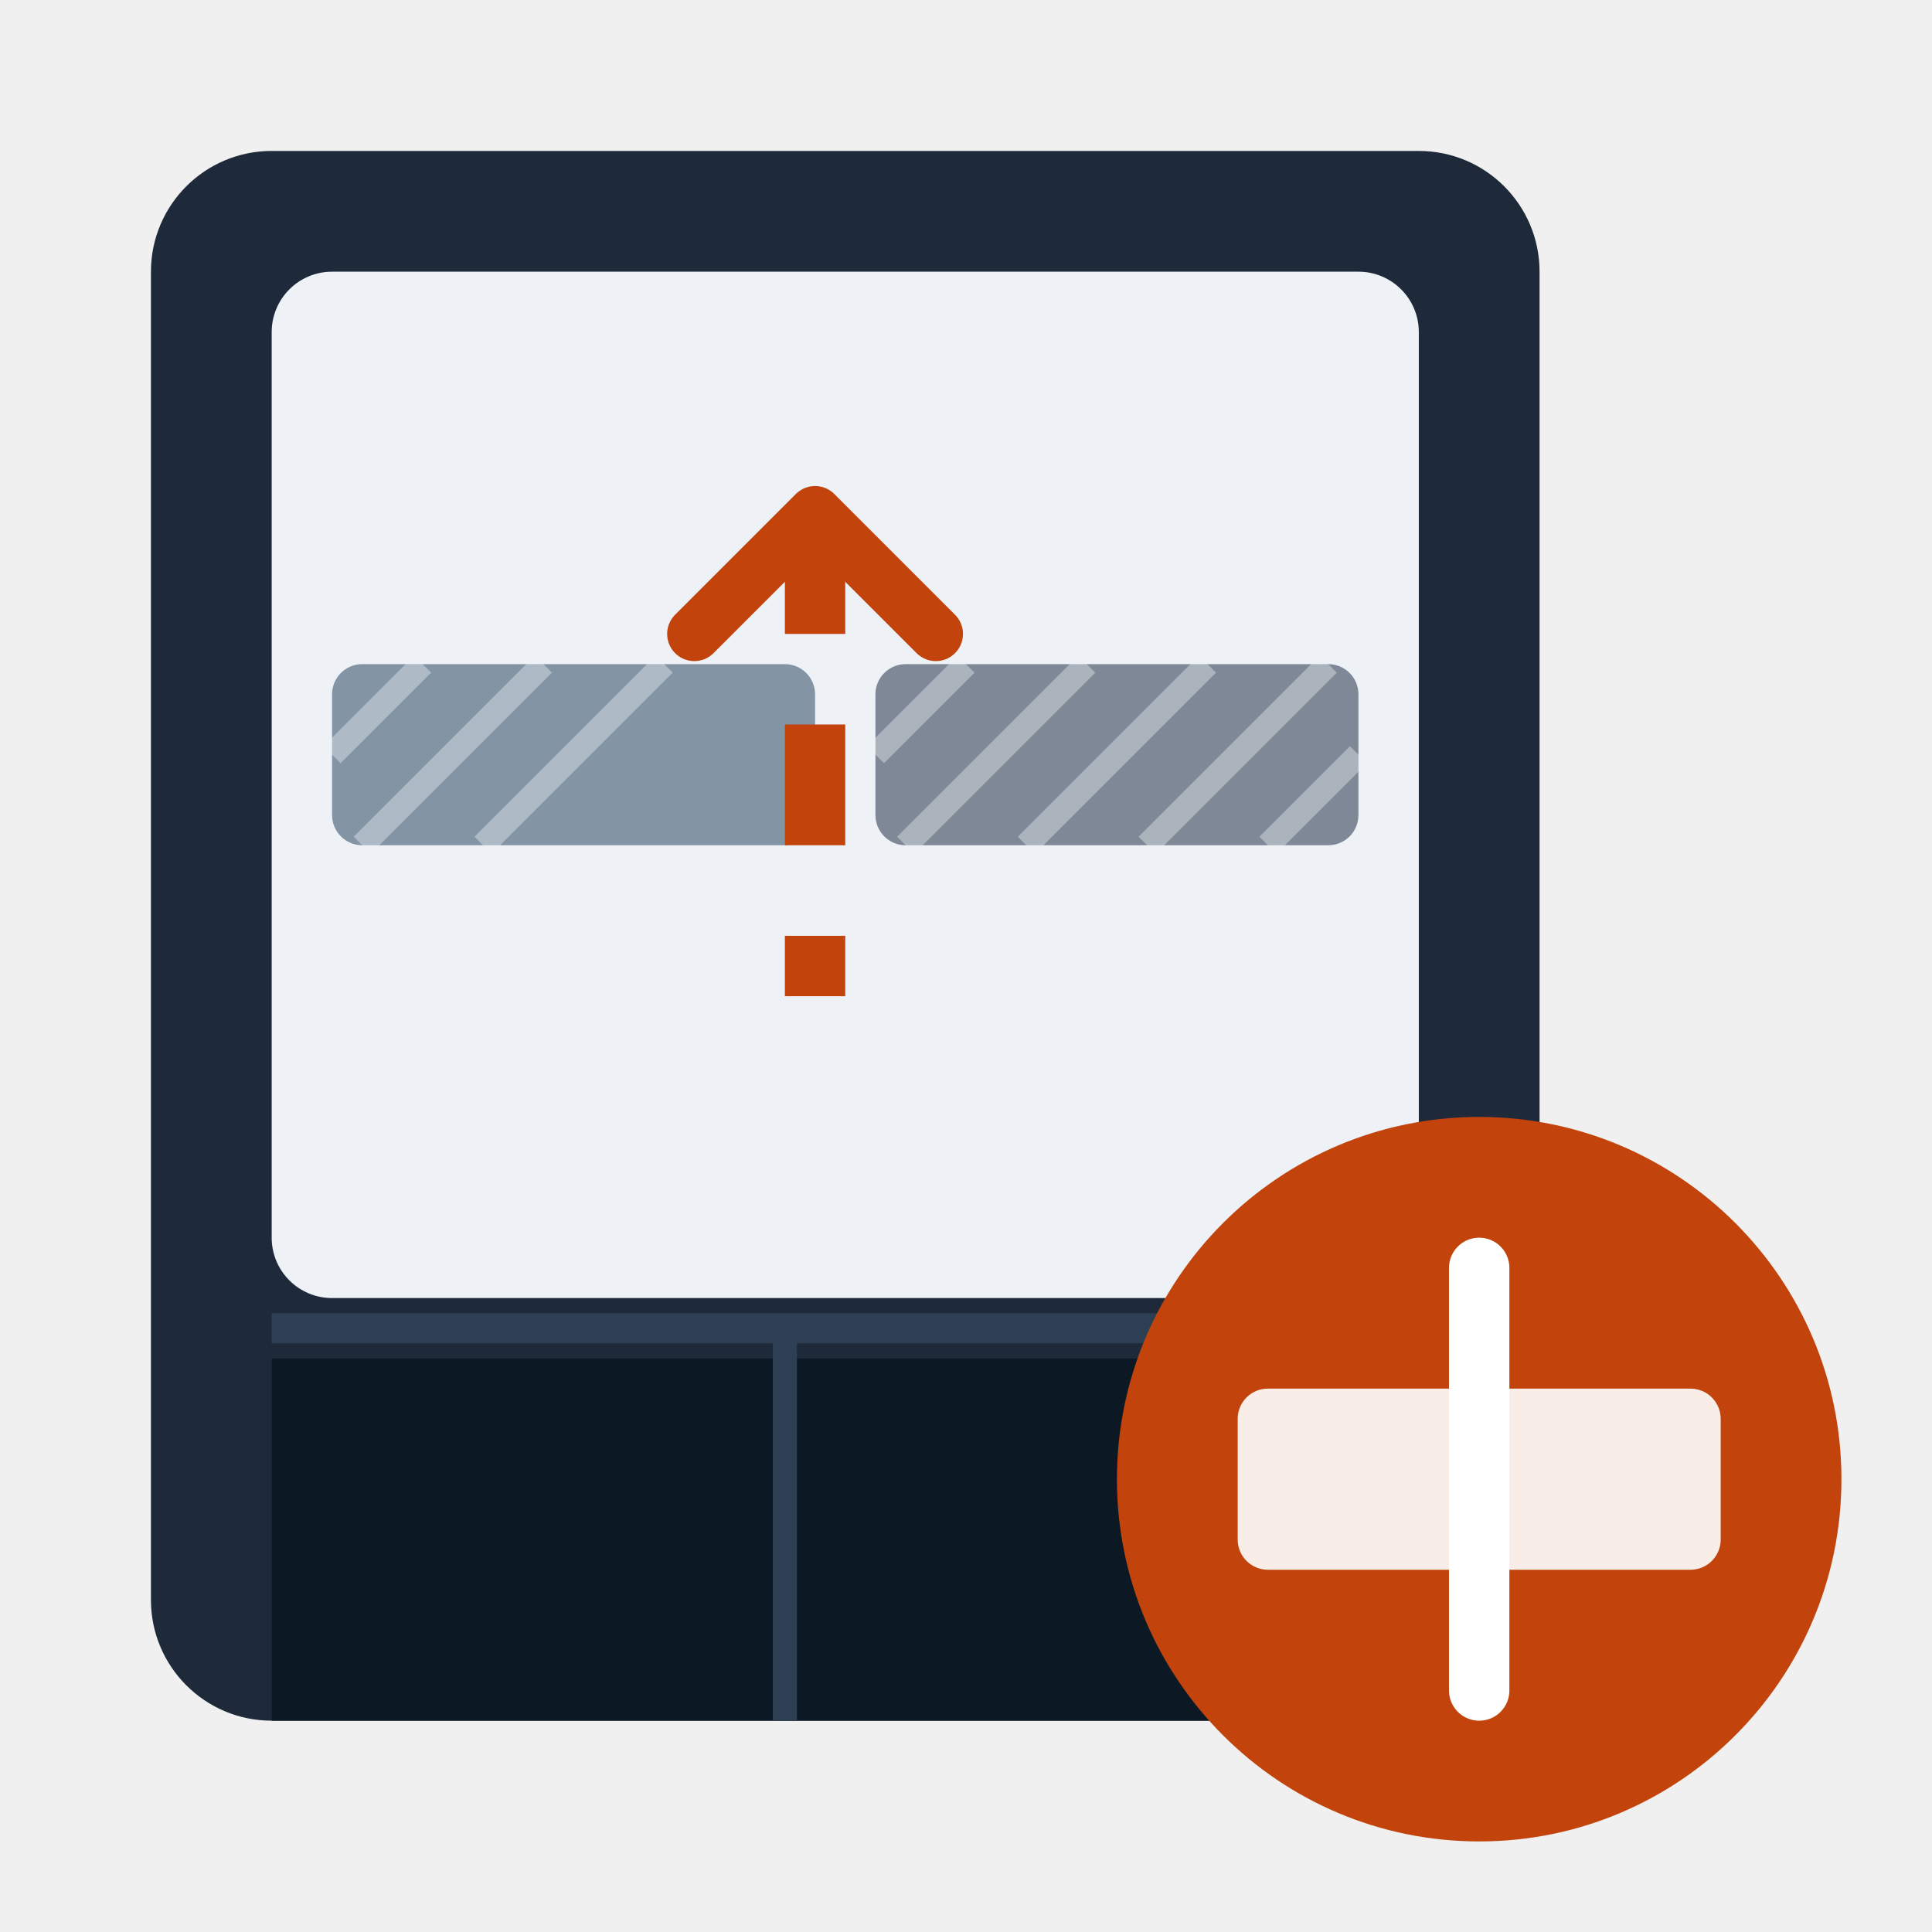
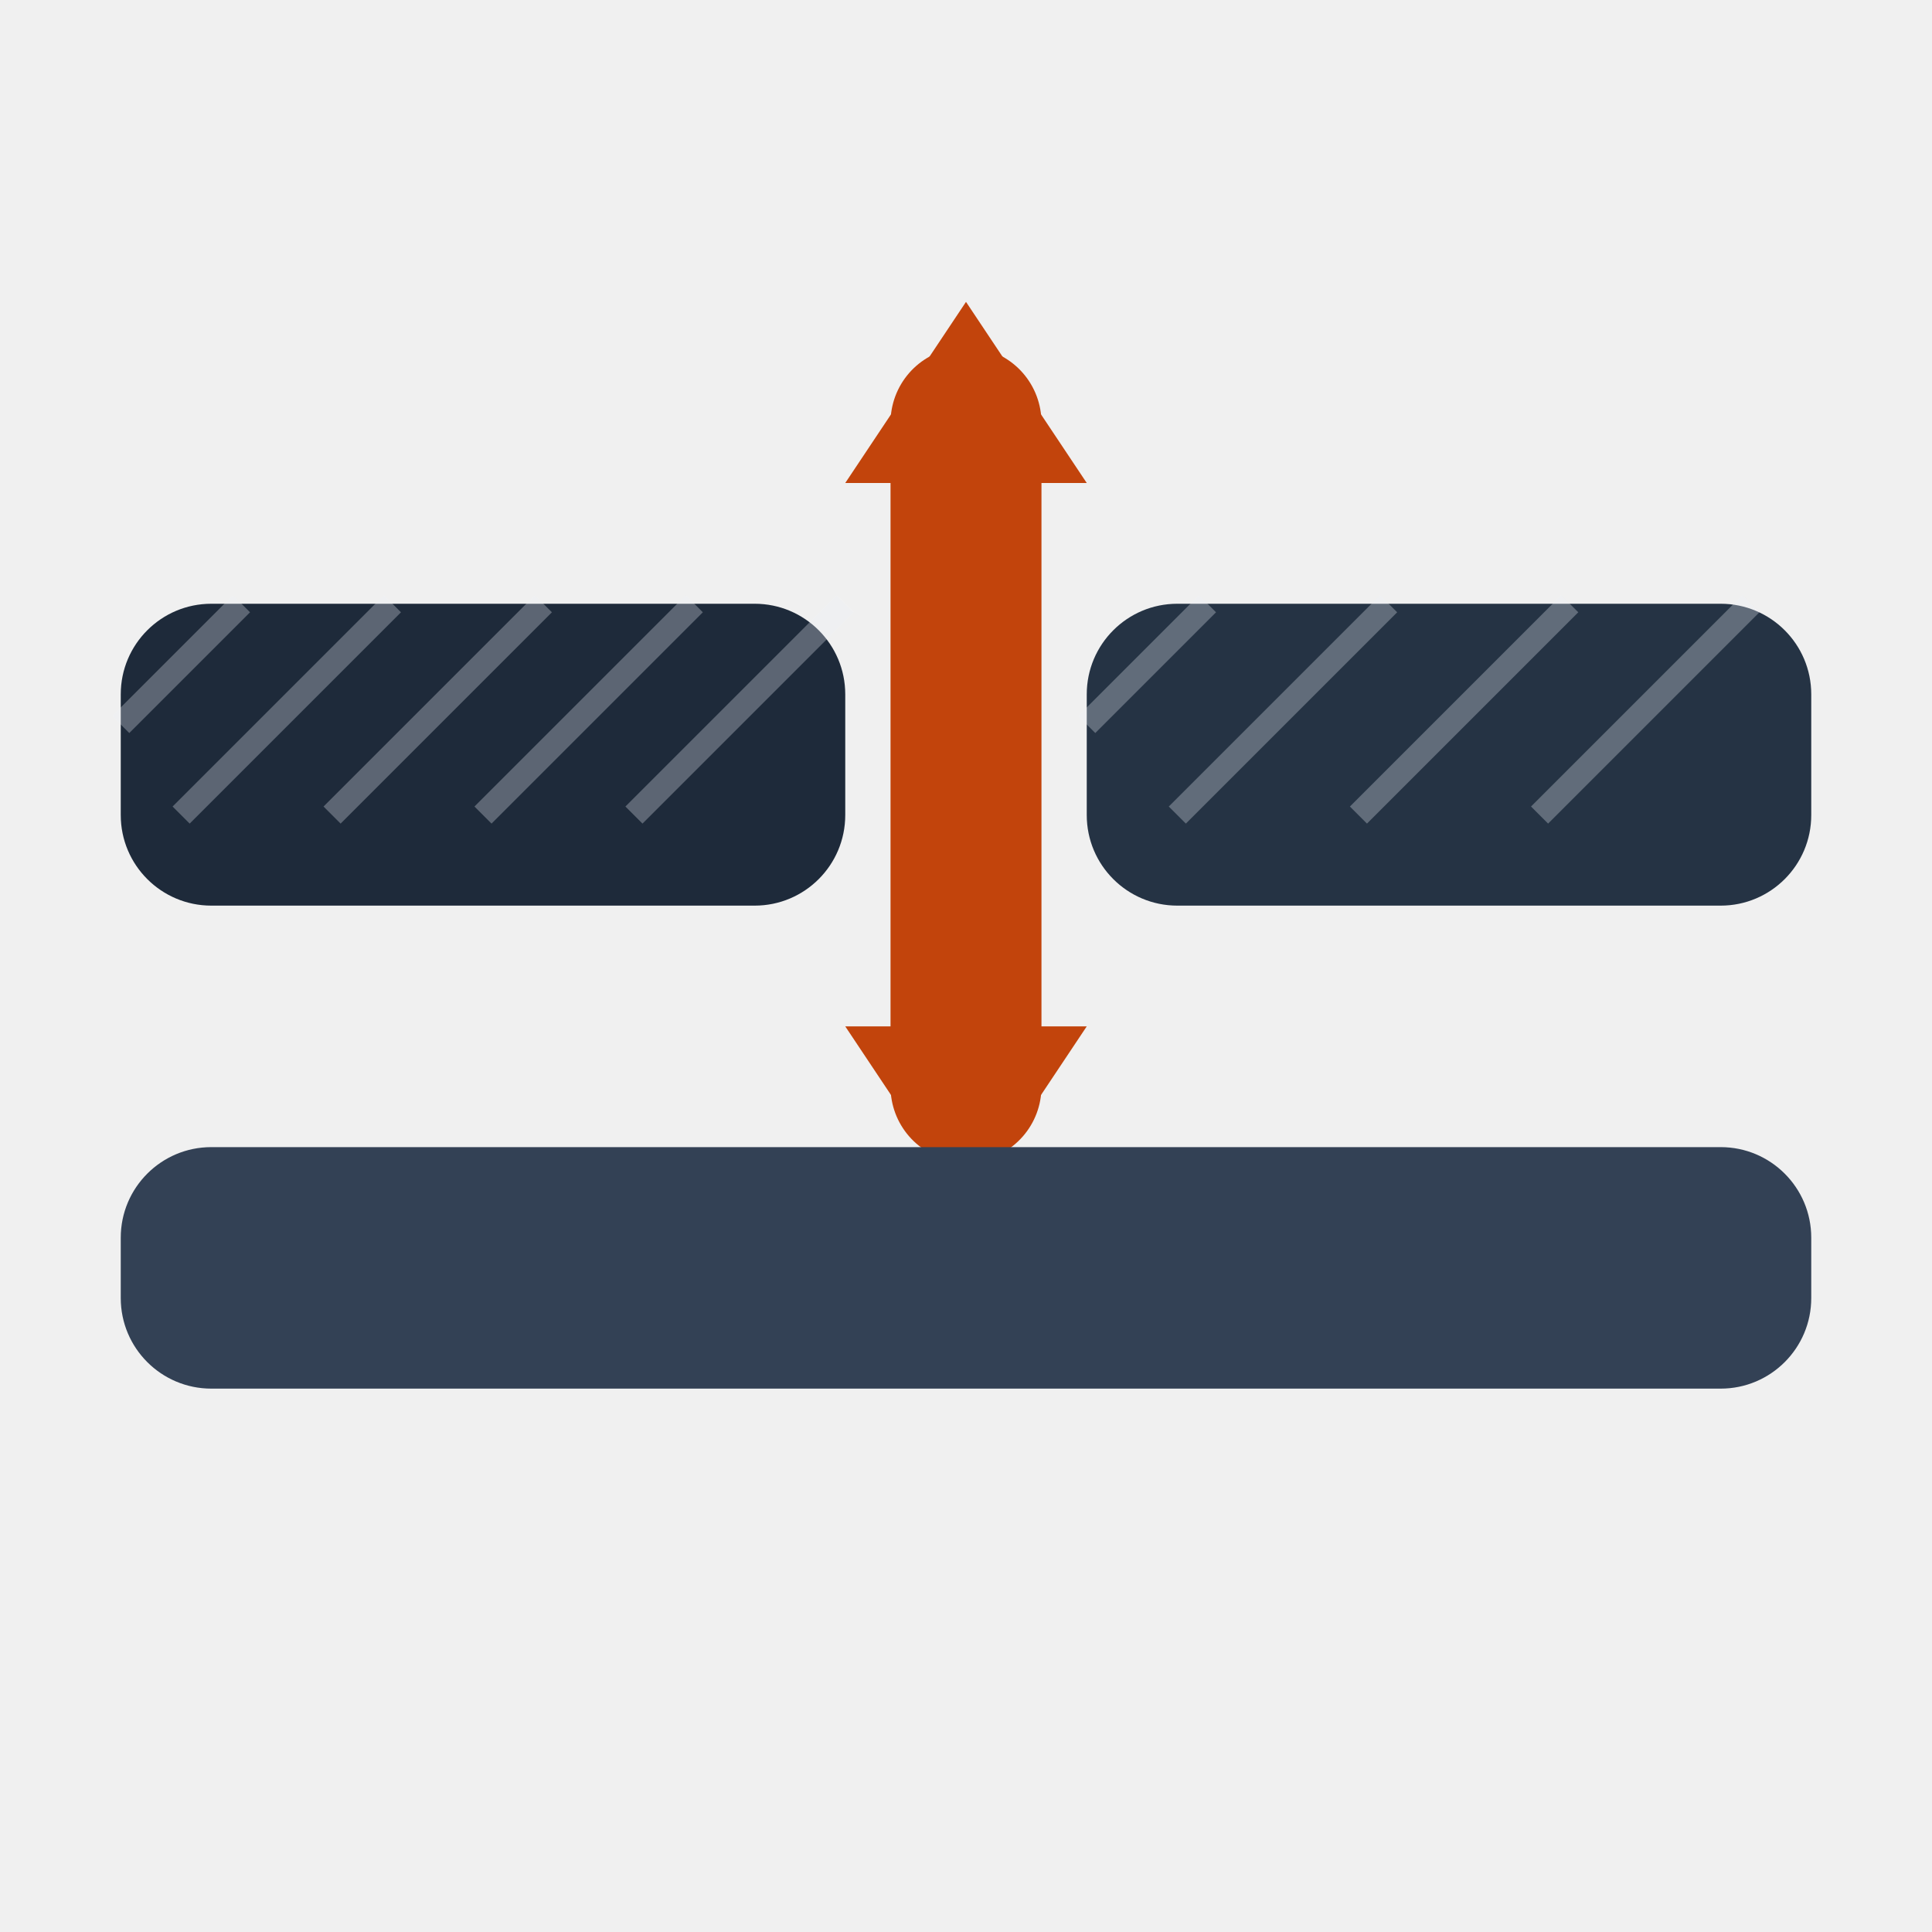
<svg xmlns="http://www.w3.org/2000/svg" viewBox="0 0 64 64">
-   <rect x="5" y="5" width="46" height="52" rx="4" fill="#1E2A3A" />
-   <rect x="9" y="9" width="38" height="34" rx="2" fill="#EEF2F7" />
-   <rect x="11" y="22" width="16" height="6" rx="1" fill="#4A6278" opacity="0.65" />
-   <rect x="29" y="22" width="16" height="6" rx="1" fill="#334155" opacity="0.6" />
-   <line x1="14" y1="22" x2="11" y2="25" stroke="#EEF2F7" stroke-width="0.8" opacity="0.4" />
-   <line x1="18" y1="22" x2="12" y2="28" stroke="#EEF2F7" stroke-width="0.8" opacity="0.4" />
-   <line x1="22" y1="22" x2="16" y2="28" stroke="#EEF2F7" stroke-width="0.8" opacity="0.4" />
-   <line x1="32" y1="22" x2="29" y2="25" stroke="#EEF2F7" stroke-width="0.8" opacity="0.4" />
-   <line x1="36" y1="22" x2="30" y2="28" stroke="#EEF2F7" stroke-width="0.8" opacity="0.4" />
-   <line x1="40" y1="22" x2="34" y2="28" stroke="#EEF2F7" stroke-width="0.8" opacity="0.4" />
-   <line x1="44" y1="22" x2="38" y2="28" stroke="#EEF2F7" stroke-width="0.8" opacity="0.4" />
-   <line x1="45" y1="25" x2="42" y2="28" stroke="#EEF2F7" stroke-width="0.8" opacity="0.4" />
-   <line x1="27" y1="17" x2="27" y2="33" stroke="#C2440C" stroke-width="2" stroke-dasharray="4,3" />
-   <polyline points="23,21 27,17 31,21" stroke="#C2440C" stroke-width="1.8" fill="none" stroke-linecap="round" stroke-linejoin="round" />
-   <line x1="9" y1="44" x2="47" y2="44" stroke="#2D3F52" stroke-width="1" />
-   <rect x="9" y="45" width="38" height="12" fill="#0D1825" />
-   <line x1="26" y1="44" x2="26" y2="57" stroke="#2D3F52" stroke-width="0.8" />
-   <circle cx="49" cy="49" r="12" fill="#C2440C" />
-   <rect x="41" y="46" width="16" height="6" rx="1" fill="white" opacity="0.9" />
-   <line x1="49" y1="42" x2="49" y2="56" stroke="white" stroke-width="2" stroke-linecap="round" />
+   <rect x="4" y="20" width="24" height="10" rx="3" fill="#1E2A3A" />
+   <line x1="8" y1="20" x2="4" y2="24" stroke="#EEF2F7" stroke-width="0.8" opacity="0.3" />
+   <line x1="13" y1="20" x2="6" y2="27" stroke="#EEF2F7" stroke-width="0.8" opacity="0.3" />
+   <line x1="18" y1="20" x2="11" y2="27" stroke="#EEF2F7" stroke-width="0.8" opacity="0.3" />
+   <line x1="23" y1="20" x2="16" y2="27" stroke="#EEF2F7" stroke-width="0.8" opacity="0.3" />
+   <line x1="28" y1="20" x2="21" y2="27" stroke="#EEF2F7" stroke-width="0.8" opacity="0.3" />
+   <rect x="36" y="20" width="24" height="10" rx="3" fill="#253344" />
+   <line x1="40" y1="20" x2="36" y2="24" stroke="#EEF2F7" stroke-width="0.8" opacity="0.3" />
+   <line x1="46" y1="20" x2="39" y2="27" stroke="#EEF2F7" stroke-width="0.8" opacity="0.3" />
+   <line x1="52" y1="20" x2="45" y2="27" stroke="#EEF2F7" stroke-width="0.8" opacity="0.3" />
+   <line x1="58" y1="20" x2="51" y2="27" stroke="#EEF2F7" stroke-width="0.8" opacity="0.3" />
+   <line x1="32" y1="14" x2="32" y2="36" stroke="#C2440C" stroke-width="5" stroke-linecap="round" />
+   <polygon points="28,16 32,10 36,16" fill="#C2440C" />
+   <polygon points="28,34 32,40 36,34" fill="#C2440C" />
+   <rect x="4" y="38" width="56" height="8" rx="3" fill="#334155" />
</svg>
